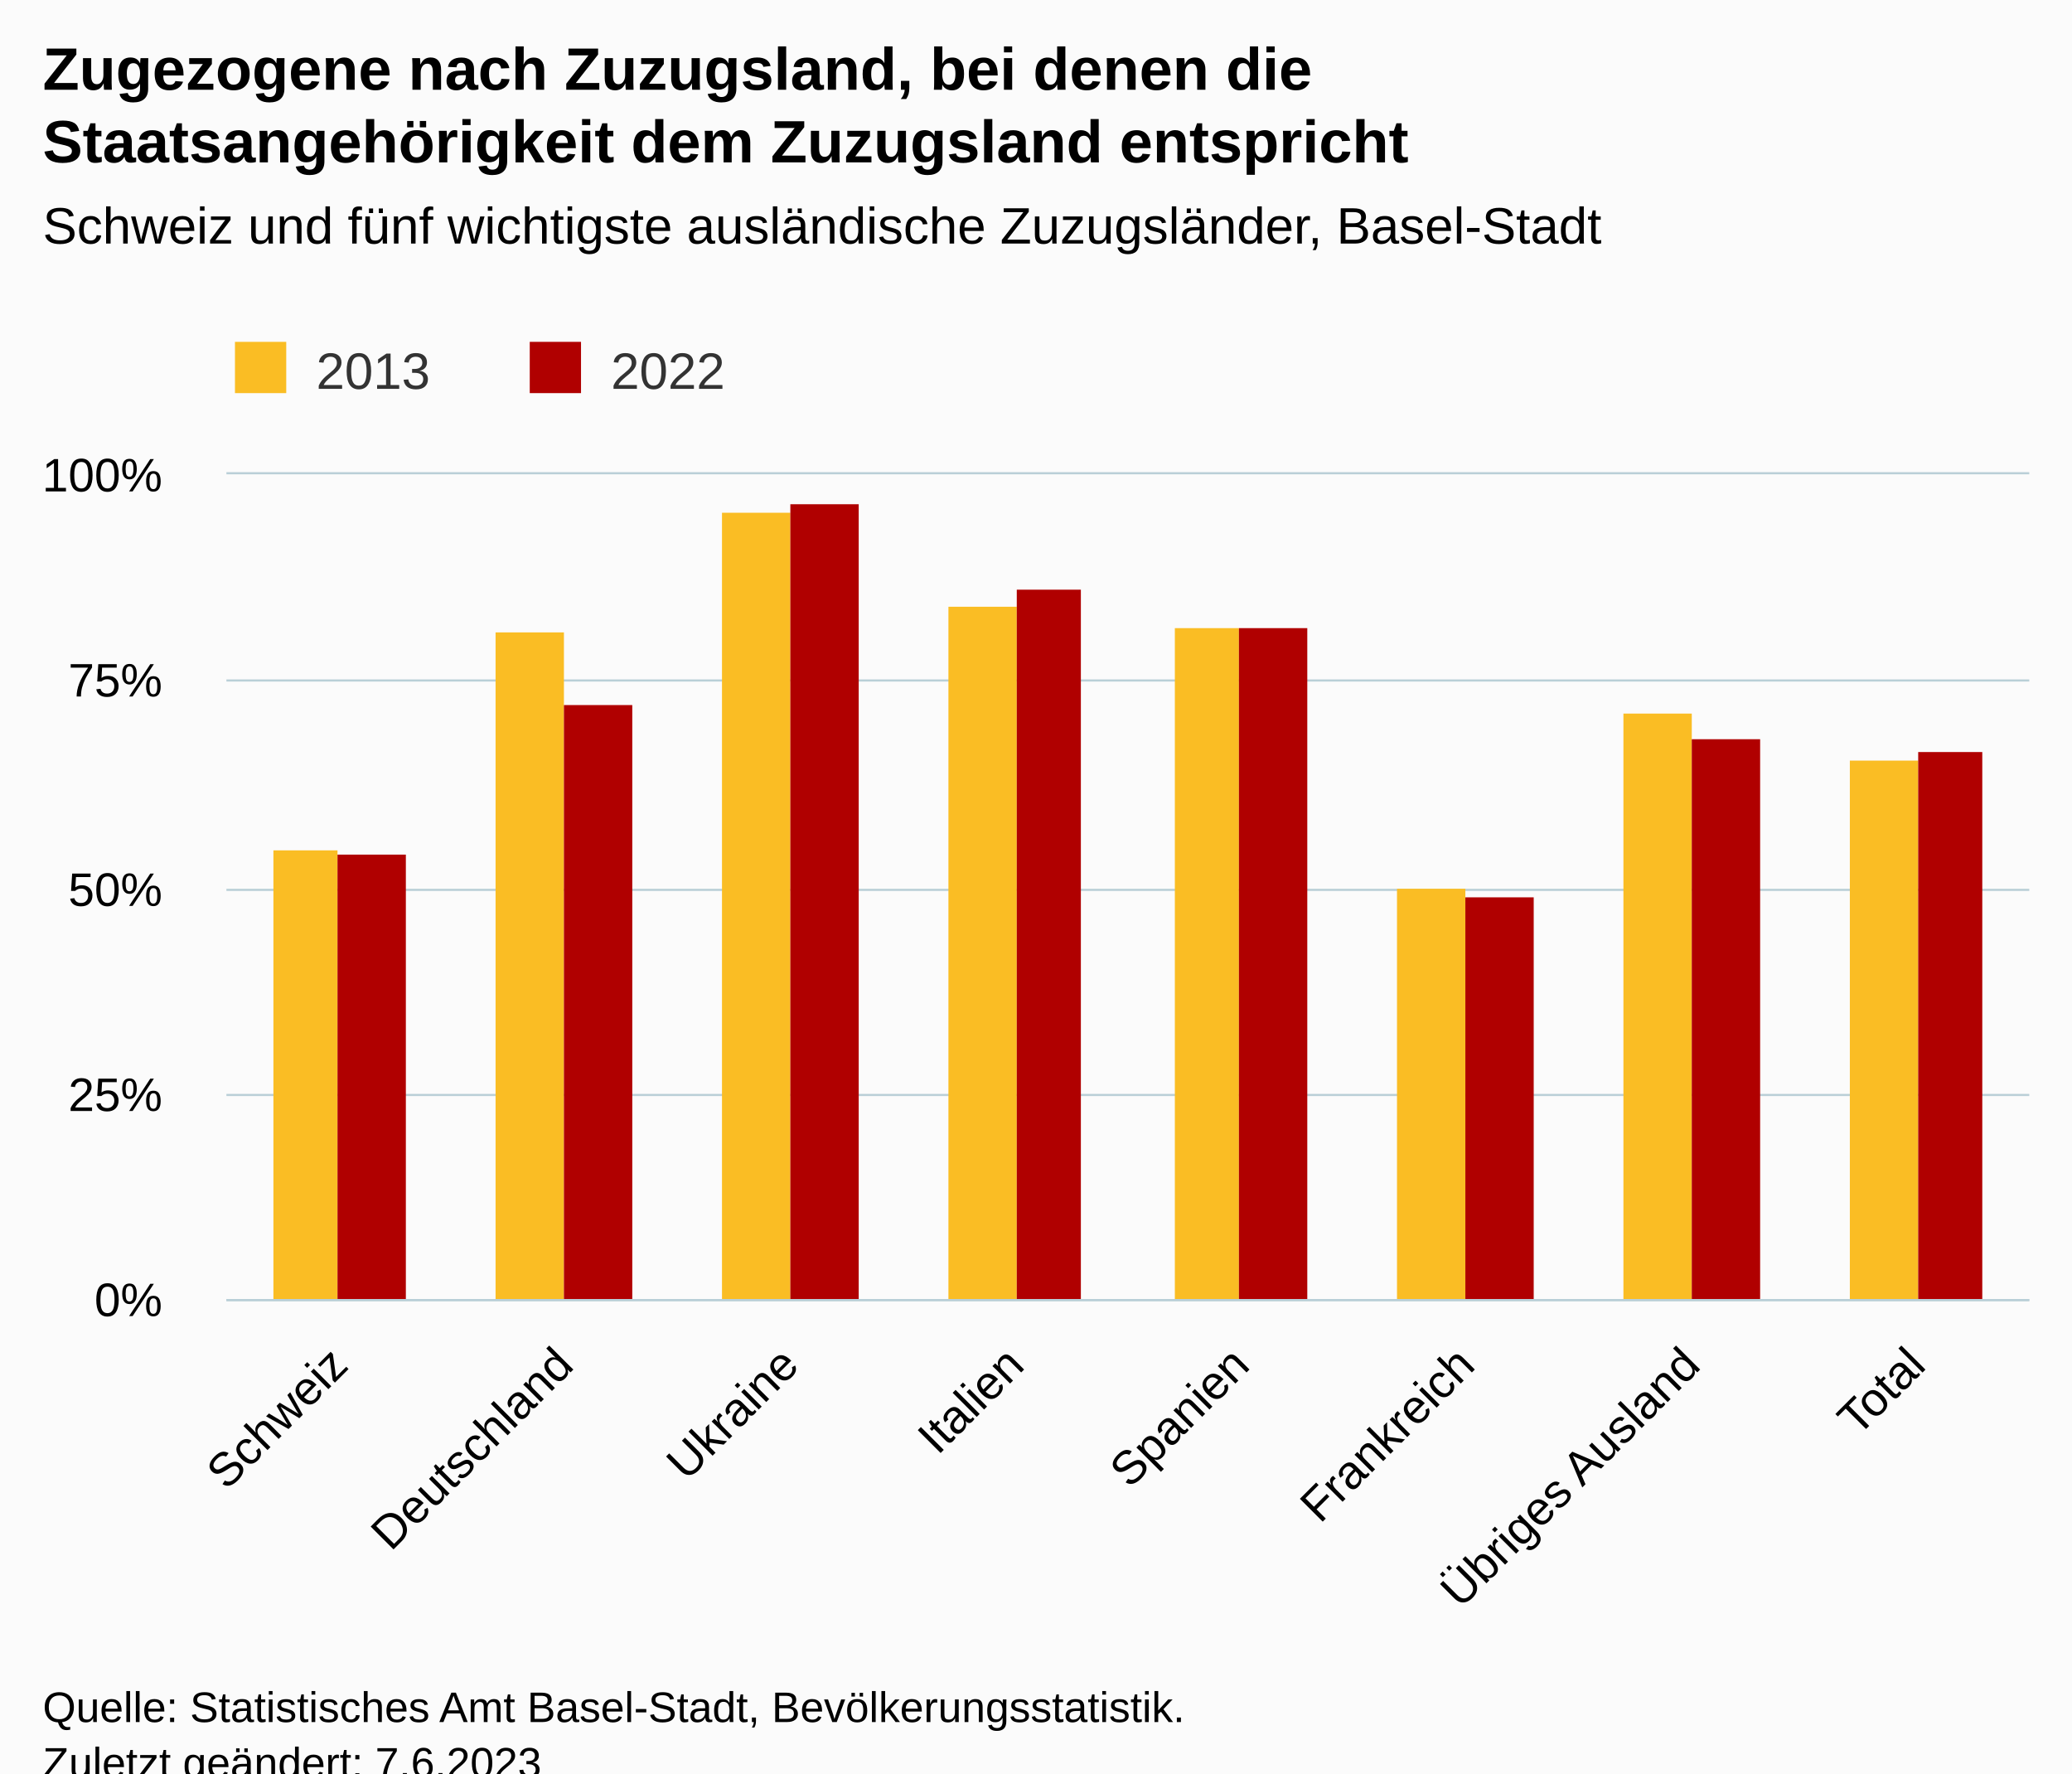
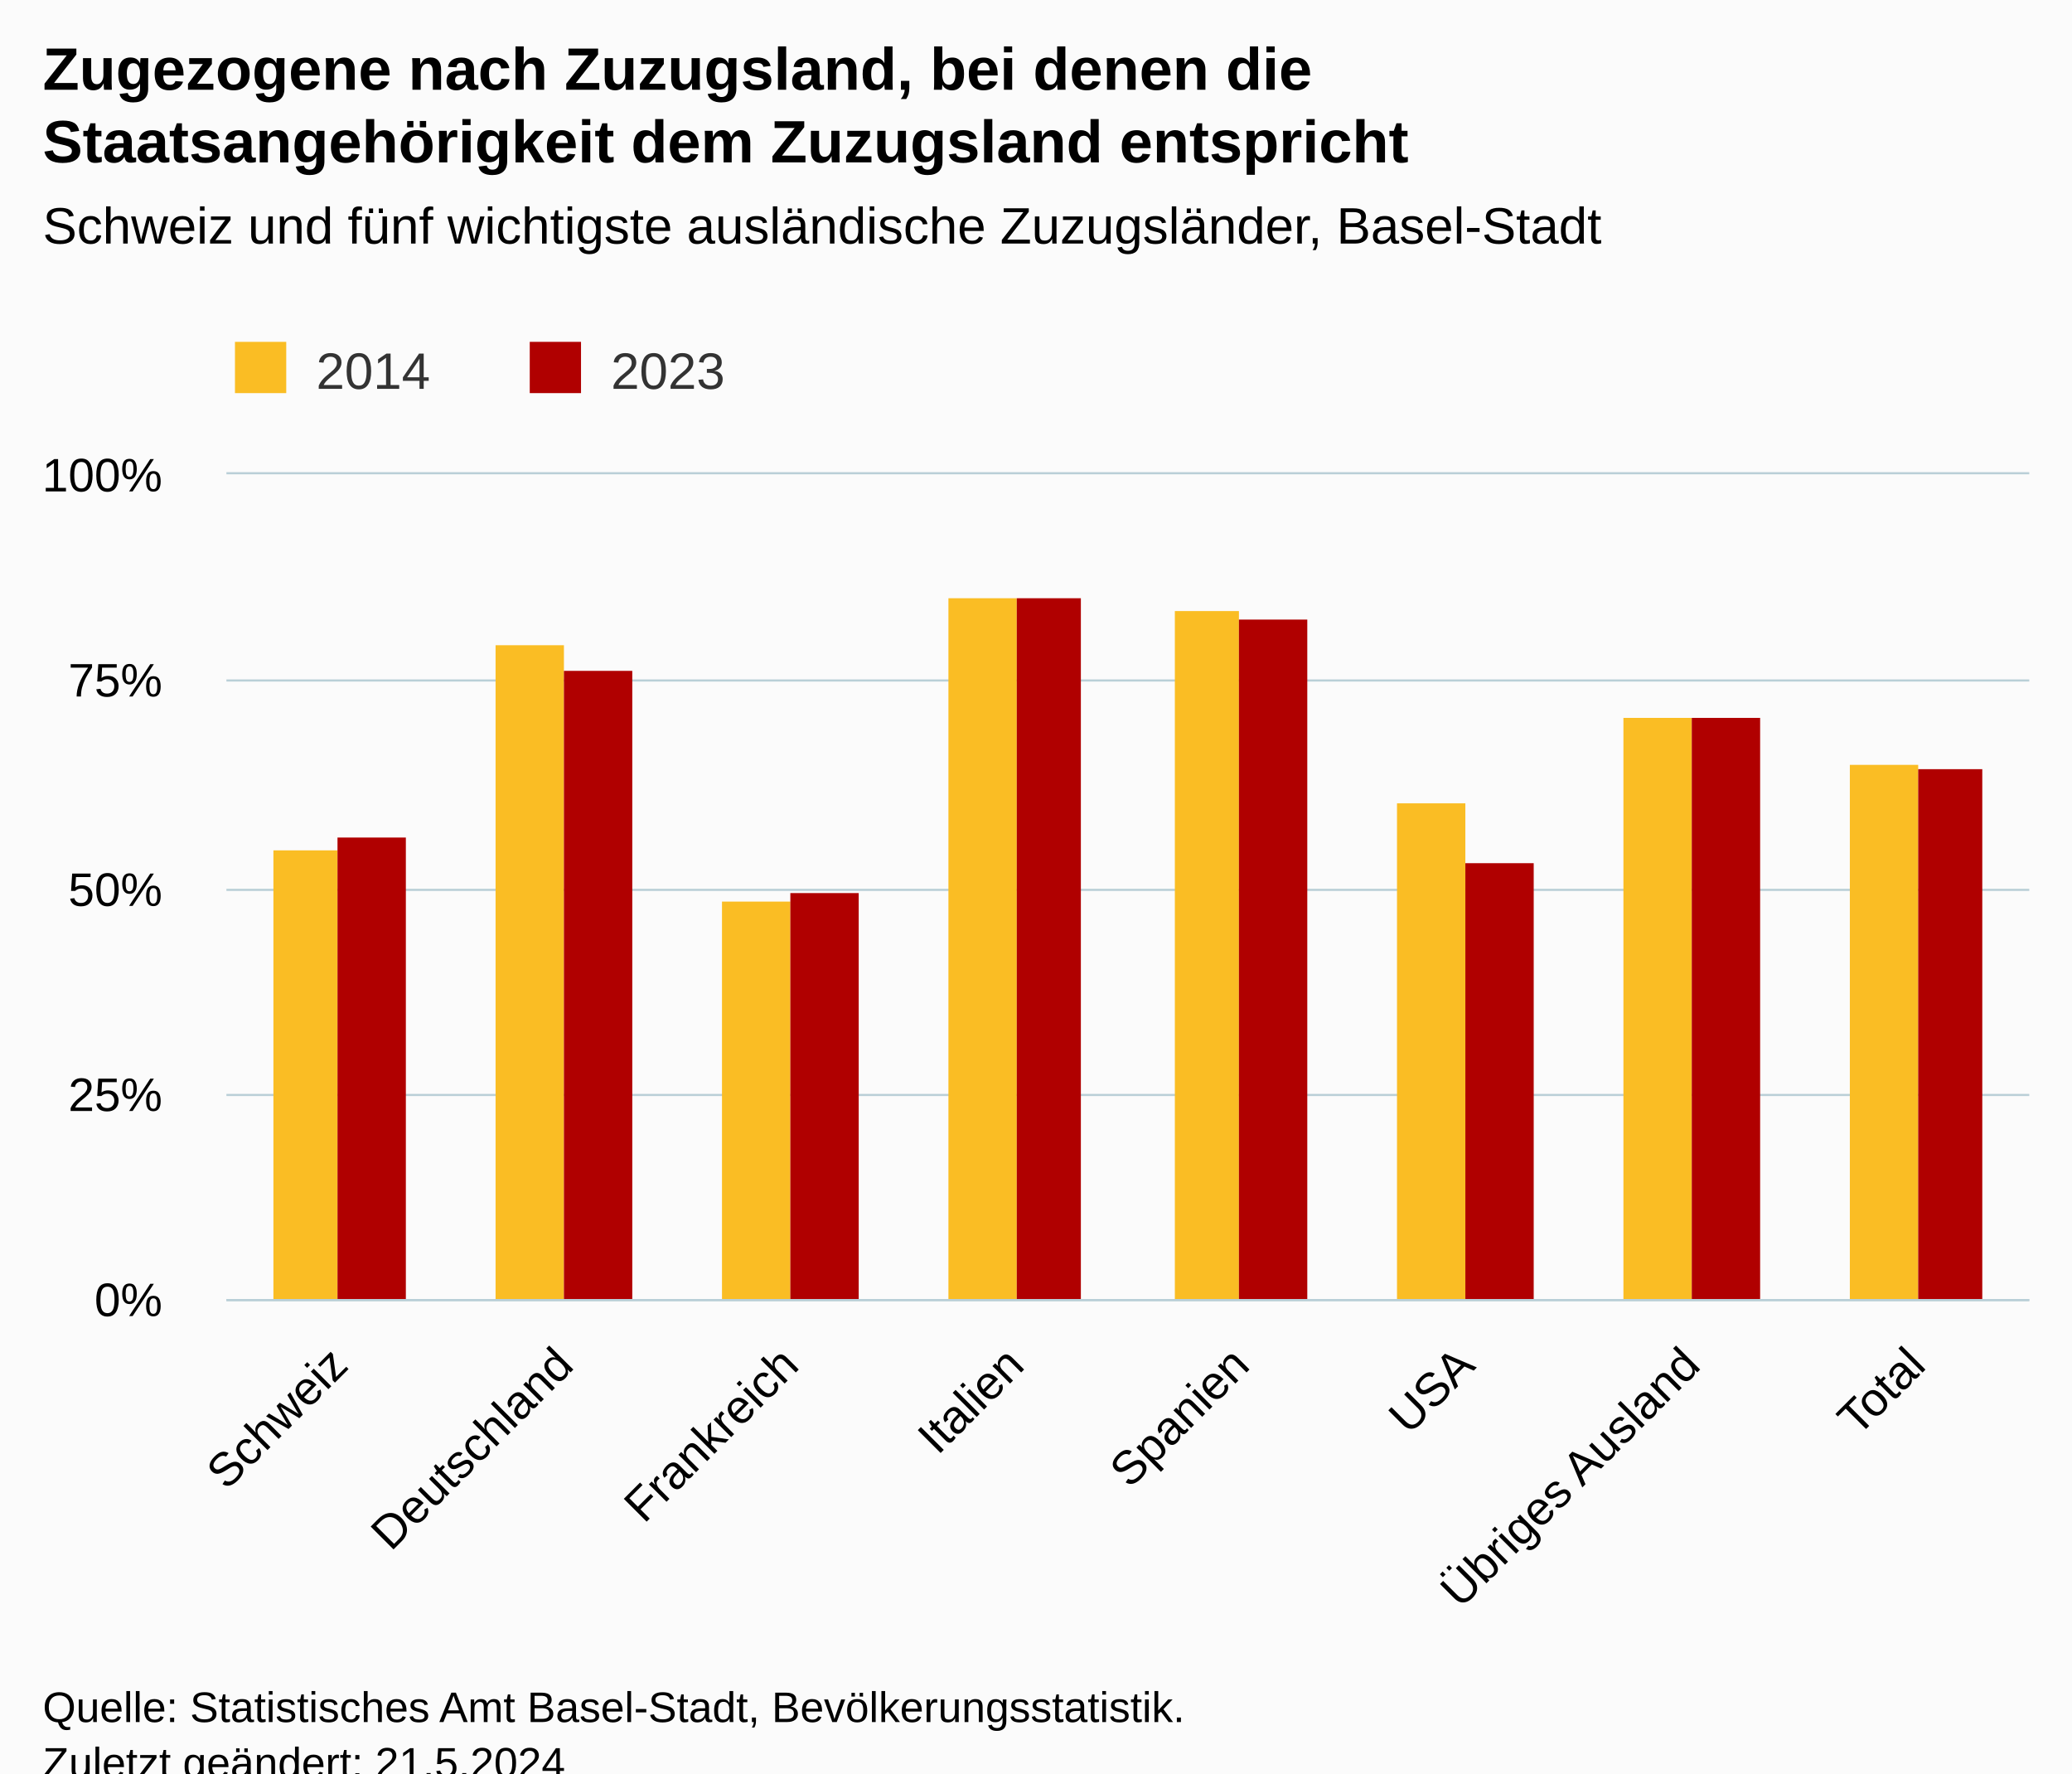
<svg xmlns="http://www.w3.org/2000/svg" version="1.1" class="highcharts-root" style="font-family:Arial;font-size:12px;" viewBox="0 0 485 415">
  <defs>
-     <clipPath id="highcharts-xjuconc-23-">
+     <clipPath id="highcharts-qqkihod-23-">
      <rect x="0" y="0" width="422" height="193" fill="none" />
    </clipPath>
-     <clipPath id="highcharts-xjuconc-32-">
+     <clipPath id="highcharts-qqkihod-32-">
      <rect x="0" y="0" width="422" height="193" fill="none" />
    </clipPath>
-     <clipPath id="highcharts-xjuconc-41-">
+     <clipPath id="highcharts-qqkihod-41-">
      <rect x="53" y="111" width="422" height="193" fill="none" />
    </clipPath>
  </defs>
  <rect fill="#fbfbfb" class="highcharts-background" x="0" y="0" width="485" height="428" rx="0" ry="0" />
  <rect fill="none" class="highcharts-plot-background" x="53" y="111" width="422" height="193" />
  <g class="highcharts-pane-group" data-z-index="0" />
  <g class="highcharts-grid highcharts-xaxis-grid" data-z-index="1">
    <path fill="none" data-z-index="1" class="highcharts-grid-line" d="M 105.5 111 L 105.5 304" opacity="1" />
    <path fill="none" data-z-index="1" class="highcharts-grid-line" d="M 158.5 111 L 158.5 304" opacity="1" />
    <path fill="none" data-z-index="1" class="highcharts-grid-line" d="M 210.5 111 L 210.5 304" opacity="1" />
    <path fill="none" data-z-index="1" class="highcharts-grid-line" d="M 263.5 111 L 263.5 304" opacity="1" />
    <path fill="none" data-z-index="1" class="highcharts-grid-line" d="M 316.5 111 L 316.5 304" opacity="1" />
    <path fill="none" data-z-index="1" class="highcharts-grid-line" d="M 369.5 111 L 369.5 304" opacity="1" />
    <path fill="none" data-z-index="1" class="highcharts-grid-line" d="M 421.5 111 L 421.5 304" opacity="1" />
    <path fill="none" data-z-index="1" class="highcharts-grid-line" d="M 474.5 111 L 474.5 304" opacity="1" />
    <path fill="none" data-z-index="1" class="highcharts-grid-line" d="M 52.5 111 L 52.5 304" opacity="1" />
  </g>
  <g class="highcharts-grid highcharts-yaxis-grid" data-z-index="1">
    <path fill="none" stroke="#B9CFD7" stroke-width="0.5" data-z-index="1" class="highcharts-grid-line" d="M 53 304.25 L 475 304.25" opacity="1" />
    <path fill="none" stroke="#B9CFD7" stroke-width="0.5" data-z-index="1" class="highcharts-grid-line" d="M 53 256.25 L 475 256.25" opacity="1" />
    <path fill="none" stroke="#B9CFD7" stroke-width="0.5" data-z-index="1" class="highcharts-grid-line" d="M 53 208.25 L 475 208.25" opacity="1" />
    <path fill="none" stroke="#B9CFD7" stroke-width="0.5" data-z-index="1" class="highcharts-grid-line" d="M 53 159.25 L 475 159.25" opacity="1" />
    <path fill="none" stroke="#B9CFD7" stroke-width="0.5" data-z-index="1" class="highcharts-grid-line" d="M 53 110.75 L 475 110.75" opacity="1" />
  </g>
  <rect fill="none" class="highcharts-plot-border" data-z-index="1" x="53" y="111" width="422" height="193" />
  <g class="highcharts-axis highcharts-xaxis" data-z-index="2">
    <path fill="none" class="highcharts-axis-line" stroke="#B9CFD7" stroke-width="0.5" data-z-index="7" d="M 53 304.25 L 475 304.25" />
  </g>
  <g class="highcharts-axis highcharts-yaxis" data-z-index="2">
    <path fill="none" class="highcharts-axis-line" data-z-index="7" d="M 53 111 L 53 304" />
  </g>
  <g class="highcharts-series-group" data-z-index="3">
-     <g class="highcharts-series highcharts-series-0 highcharts-column-series" data-z-index="0.1" opacity="1" transform="translate(53,111) scale(1 1)" clip-path="url(#highcharts-xjuconc-32-)">
+     <g class="highcharts-series highcharts-series-0 highcharts-column-series" data-z-index="0.1" opacity="1" transform="translate(53,111) scale(1 1)" clip-path="url(#highcharts-qqkihod-32-)">
      <rect x="11" y="88" width="15" height="106" fill="#FABD24" opacity="1" class="highcharts-point" />
-       <rect x="63" y="37" width="16" height="157" fill="#FABD24" opacity="1" class="highcharts-point" />
-       <rect x="116" y="9" width="16" height="185" fill="#FABD24" opacity="1" class="highcharts-point" />
-       <rect x="169" y="31" width="16" height="163" fill="#FABD24" opacity="1" class="highcharts-point" />
-       <rect x="222" y="36" width="15" height="158" fill="#FABD24" opacity="1" class="highcharts-point" />
-       <rect x="274" y="97" width="16" height="97" fill="#FABD24" opacity="1" class="highcharts-point" />
-       <rect x="327" y="56" width="16" height="138" fill="#FABD24" opacity="1" class="highcharts-point" />
-       <rect x="380" y="67" width="16" height="127" fill="#FABD24" opacity="1" class="highcharts-point" />
+       <rect x="63" y="40" width="16" height="154" fill="#FABD24" opacity="1" class="highcharts-point" />
+       <rect x="116" y="100" width="16" height="94" fill="#FABD24" opacity="1" class="highcharts-point" />
+       <rect x="169" y="29" width="16" height="165" fill="#FABD24" opacity="1" class="highcharts-point" />
+       <rect x="222" y="32" width="15" height="162" fill="#FABD24" opacity="1" class="highcharts-point" />
+       <rect x="274" y="77" width="16" height="117" fill="#FABD24" opacity="1" class="highcharts-point" />
+       <rect x="327" y="57" width="16" height="137" fill="#FABD24" opacity="1" class="highcharts-point" />
+       <rect x="380" y="68" width="16" height="126" fill="#FABD24" opacity="1" class="highcharts-point" />
    </g>
    <g class="highcharts-markers highcharts-series-0 highcharts-column-series" data-z-index="0.1" opacity="1" transform="translate(53,111) scale(1 1)" clip-path="none" />
-     <g class="highcharts-series highcharts-series-1 highcharts-column-series" data-z-index="0.1" opacity="1" transform="translate(53,111) scale(1 1)" clip-path="url(#highcharts-xjuconc-32-)">
-       <rect x="26" y="89" width="16" height="105" fill="#B00000" opacity="1" class="highcharts-point" />
-       <rect x="79" y="54" width="16" height="140" fill="#B00000" opacity="1" class="highcharts-point" />
-       <rect x="132" y="7" width="16" height="187" fill="#B00000" opacity="1" class="highcharts-point" />
-       <rect x="185" y="27" width="15" height="167" fill="#B00000" opacity="1" class="highcharts-point" />
-       <rect x="237" y="36" width="16" height="158" fill="#B00000" opacity="1" class="highcharts-point" />
-       <rect x="290" y="99" width="16" height="95" fill="#B00000" opacity="1" class="highcharts-point" />
-       <rect x="343" y="62" width="16" height="132" fill="#B00000" opacity="1" class="highcharts-point" />
-       <rect x="396" y="65" width="15" height="129" fill="#B00000" opacity="1" class="highcharts-point" />
+     <g class="highcharts-series highcharts-series-1 highcharts-column-series" data-z-index="0.1" opacity="1" transform="translate(53,111) scale(1 1)" clip-path="url(#highcharts-qqkihod-32-)">
+       <rect x="26" y="85" width="16" height="109" fill="#B00000" opacity="1" class="highcharts-point" />
+       <rect x="79" y="46" width="16" height="148" fill="#B00000" opacity="1" class="highcharts-point" />
+       <rect x="132" y="98" width="16" height="96" fill="#B00000" opacity="1" class="highcharts-point" />
+       <rect x="185" y="29" width="15" height="165" fill="#B00000" opacity="1" class="highcharts-point" />
+       <rect x="237" y="34" width="16" height="160" fill="#B00000" opacity="1" class="highcharts-point" />
+       <rect x="290" y="91" width="16" height="103" fill="#B00000" opacity="1" class="highcharts-point" />
+       <rect x="343" y="57" width="16" height="137" fill="#B00000" opacity="1" class="highcharts-point" />
+       <rect x="396" y="69" width="15" height="125" fill="#B00000" opacity="1" class="highcharts-point" />
    </g>
    <g class="highcharts-markers highcharts-series-1 highcharts-column-series" data-z-index="0.1" opacity="1" transform="translate(53,111) scale(1 1)" clip-path="none" />
  </g>
  <text x="10" text-anchor="start" class="highcharts-title" data-z-index="4" style="color:#000000;font-size:14px;font-weight:bold;fill:#000000;" y="21">
    <tspan>Zugezogene nach Zuzugsland, bei denen die</tspan>
    <tspan dy="17" x="10">Staatsangehörigkeit dem Zuzugsland entspricht</tspan>
  </text>
  <text x="10" text-anchor="start" class="highcharts-subtitle" data-z-index="4" style="color:#000000;font-size:12px;font-weight:normal;fill:#000000;" y="57">
    <tspan>Schweiz und fünf wichtigste ausländische Zuzugsländer, Basel-Stadt</tspan>
  </text>
  <text x="10" text-anchor="start" class="highcharts-caption" data-z-index="4" style="color:#666666;fill:#666666;" y="390" />
  <g class="highcharts-legend" data-z-index="7" transform="translate(45,73)">
    <rect fill="none" class="highcharts-legend-box" rx="0" ry="0" x="0" y="0" width="134" height="26" visibility="visible" />
    <g data-z-index="1">
      <g>
        <g class="highcharts-legend-item highcharts-column-series highcharts-color-undefined highcharts-series-0" data-z-index="1" transform="translate(8,3)">
          <text x="21" style="color:#333333;cursor:pointer;font-size:12px;font-weight:normal;fill:#333333;" text-anchor="start" data-z-index="2" y="15">
-             <tspan>2013</tspan>
+             <tspan>2014</tspan>
          </text>
          <rect x="2" y="4" width="12" height="12" fill="#FABD24" class="highcharts-point" data-z-index="3" />
        </g>
        <g class="highcharts-legend-item highcharts-column-series highcharts-color-undefined highcharts-series-1" data-z-index="1" transform="translate(77,3)">
          <text x="21" y="15" style="color:#333333;cursor:pointer;font-size:12px;font-weight:normal;fill:#333333;" text-anchor="start" data-z-index="2">
-             <tspan>2022</tspan>
+             <tspan>2023</tspan>
          </text>
          <rect x="2" y="4" width="12" height="12" fill="#B00000" class="highcharts-point" data-z-index="3" />
        </g>
      </g>
    </g>
  </g>
  <g class="highcharts-axis-labels highcharts-xaxis-labels" data-z-index="7">
    <text x="81.968" style="color:#000000;cursor:default;font-size:11px;fill:#000000;" text-anchor="end" transform="translate(0,0) rotate(-45 81.96772 320)" y="320" opacity="1">Schweiz</text>
    <text x="134.718" style="color:#000000;cursor:default;font-size:11px;fill:#000000;" text-anchor="end" transform="translate(0,0) rotate(-45 134.7177 320)" y="320" opacity="1">Deutschland</text>
-     <text x="187.468" style="color:#000000;cursor:default;font-size:11px;fill:#000000;" text-anchor="end" transform="translate(0,0) rotate(-45 187.4677 320)" y="320" opacity="1">Ukraine</text>
+     <text x="187.468" style="color:#000000;cursor:default;font-size:11px;fill:#000000;" text-anchor="end" transform="translate(0,0) rotate(-45 187.4677 320)" y="320" opacity="1">Frankreich</text>
    <text x="240.218" style="color:#000000;cursor:default;font-size:11px;fill:#000000;" text-anchor="end" transform="translate(0,0) rotate(-45 240.2177 320)" y="320" opacity="1">Italien</text>
    <text x="292.968" style="color:#000000;cursor:default;font-size:11px;fill:#000000;" text-anchor="end" transform="translate(0,0) rotate(-45 292.9677 320)" y="320" opacity="1">Spanien</text>
-     <text x="345.718" style="color:#000000;cursor:default;font-size:11px;fill:#000000;" text-anchor="end" transform="translate(0,0) rotate(-45 345.7177 320)" y="320" opacity="1">Frankreich</text>
+     <text x="345.718" style="color:#000000;cursor:default;font-size:11px;fill:#000000;" text-anchor="end" transform="translate(0,0) rotate(-45 345.7177 320)" y="320" opacity="1">USA</text>
    <text x="398.468" style="color:#000000;cursor:default;font-size:11px;fill:#000000;" text-anchor="end" transform="translate(0,0) rotate(-45 398.4677 320)" y="320" opacity="1">
      <tspan>Übriges Ausland</tspan>
    </text>
    <text x="451.218" style="color:#000000;cursor:default;font-size:11px;fill:#000000;" text-anchor="end" transform="translate(0,0) rotate(-45 451.2177 320)" y="320" opacity="1">Total</text>
  </g>
  <g class="highcharts-axis-labels highcharts-yaxis-labels" data-z-index="7">
    <text x="38" style="color:#000000;cursor:default;font-size:11px;fill:#000000;" text-anchor="end" transform="translate(0,0)" y="308" opacity="1">0%</text>
    <text x="38" style="color:#000000;cursor:default;font-size:11px;fill:#000000;" text-anchor="end" transform="translate(0,0)" y="260" opacity="1">25%</text>
    <text x="38" style="color:#000000;cursor:default;font-size:11px;fill:#000000;" text-anchor="end" transform="translate(0,0)" y="212" opacity="1">50%</text>
    <text x="38" style="color:#000000;cursor:default;font-size:11px;fill:#000000;" text-anchor="end" transform="translate(0,0)" y="163" opacity="1">75%</text>
    <text x="38" style="color:#000000;cursor:default;font-size:11px;fill:#000000;" text-anchor="end" transform="translate(0,0)" y="115" opacity="1">100%</text>
  </g>
  <text x="10" class="highcharts-credits" text-anchor="start" data-z-index="8" style="cursor:default;color:#000000;font-size:10px;fill:#000000;" y="403">
    <tspan>Quelle: Statistisches Amt Basel-Stadt, Bevölkerungsstatistik.</tspan>
-     <tspan x="10" dy="13">Zuletzt geändert: 7.6.2023</tspan>
+     <tspan x="10" dy="13">Zuletzt geändert: 21.5.2024</tspan>
  </text>
-   <g class="highcharts-control-points" data-z-index="99" clip-path="url(#highcharts-xjuconc-41-)" />
+   <g class="highcharts-control-points" data-z-index="99" clip-path="url(#highcharts-qqkihod-41-)" />
</svg>
